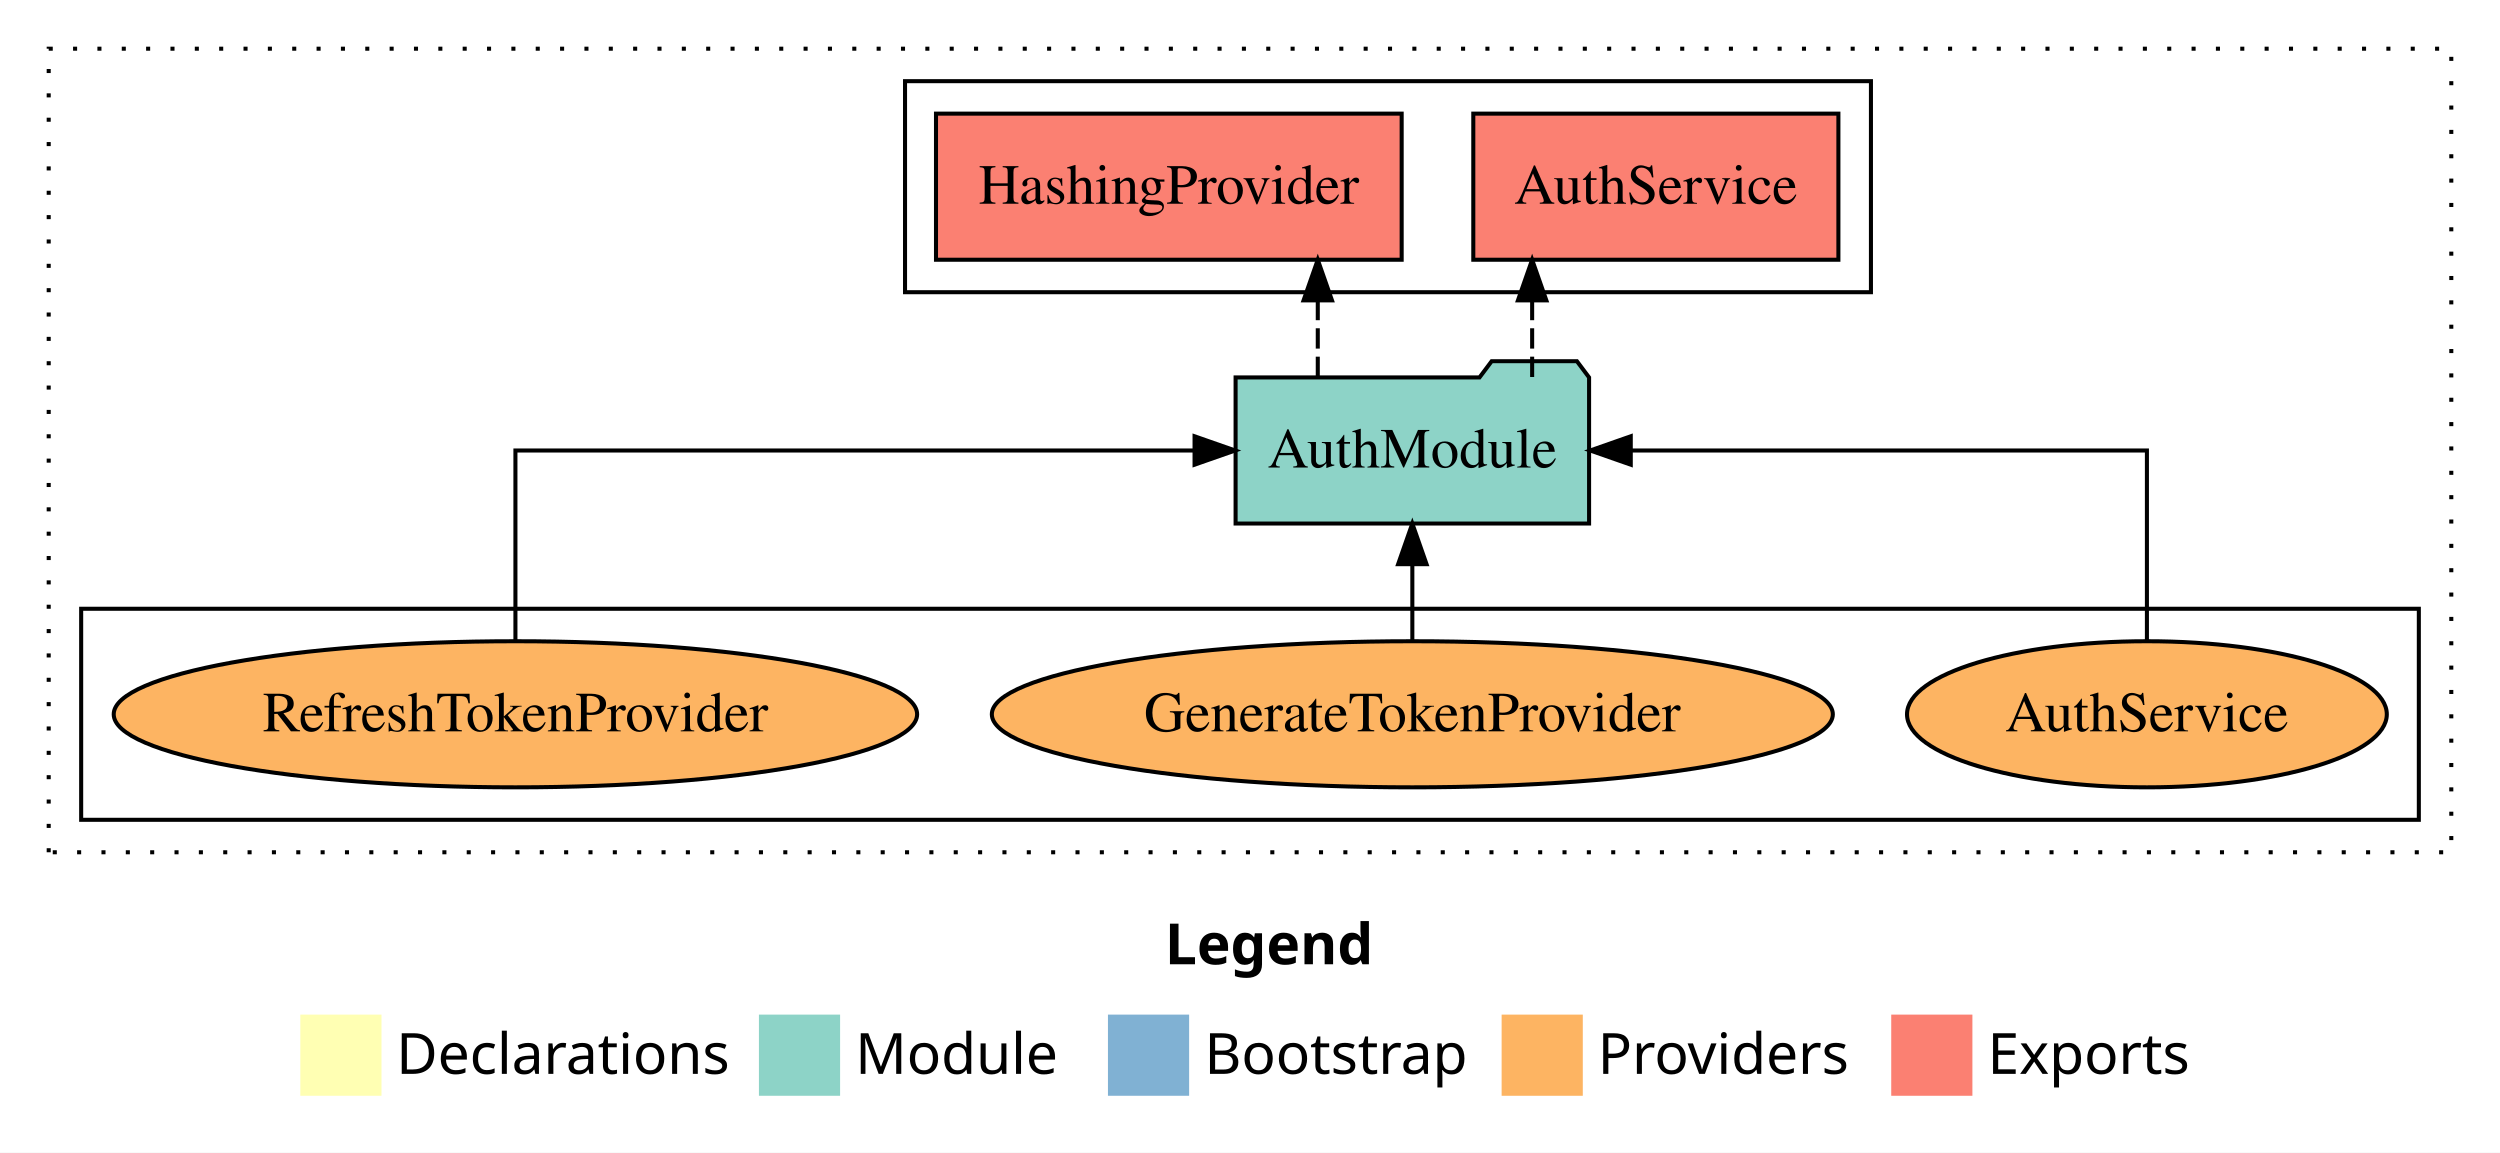
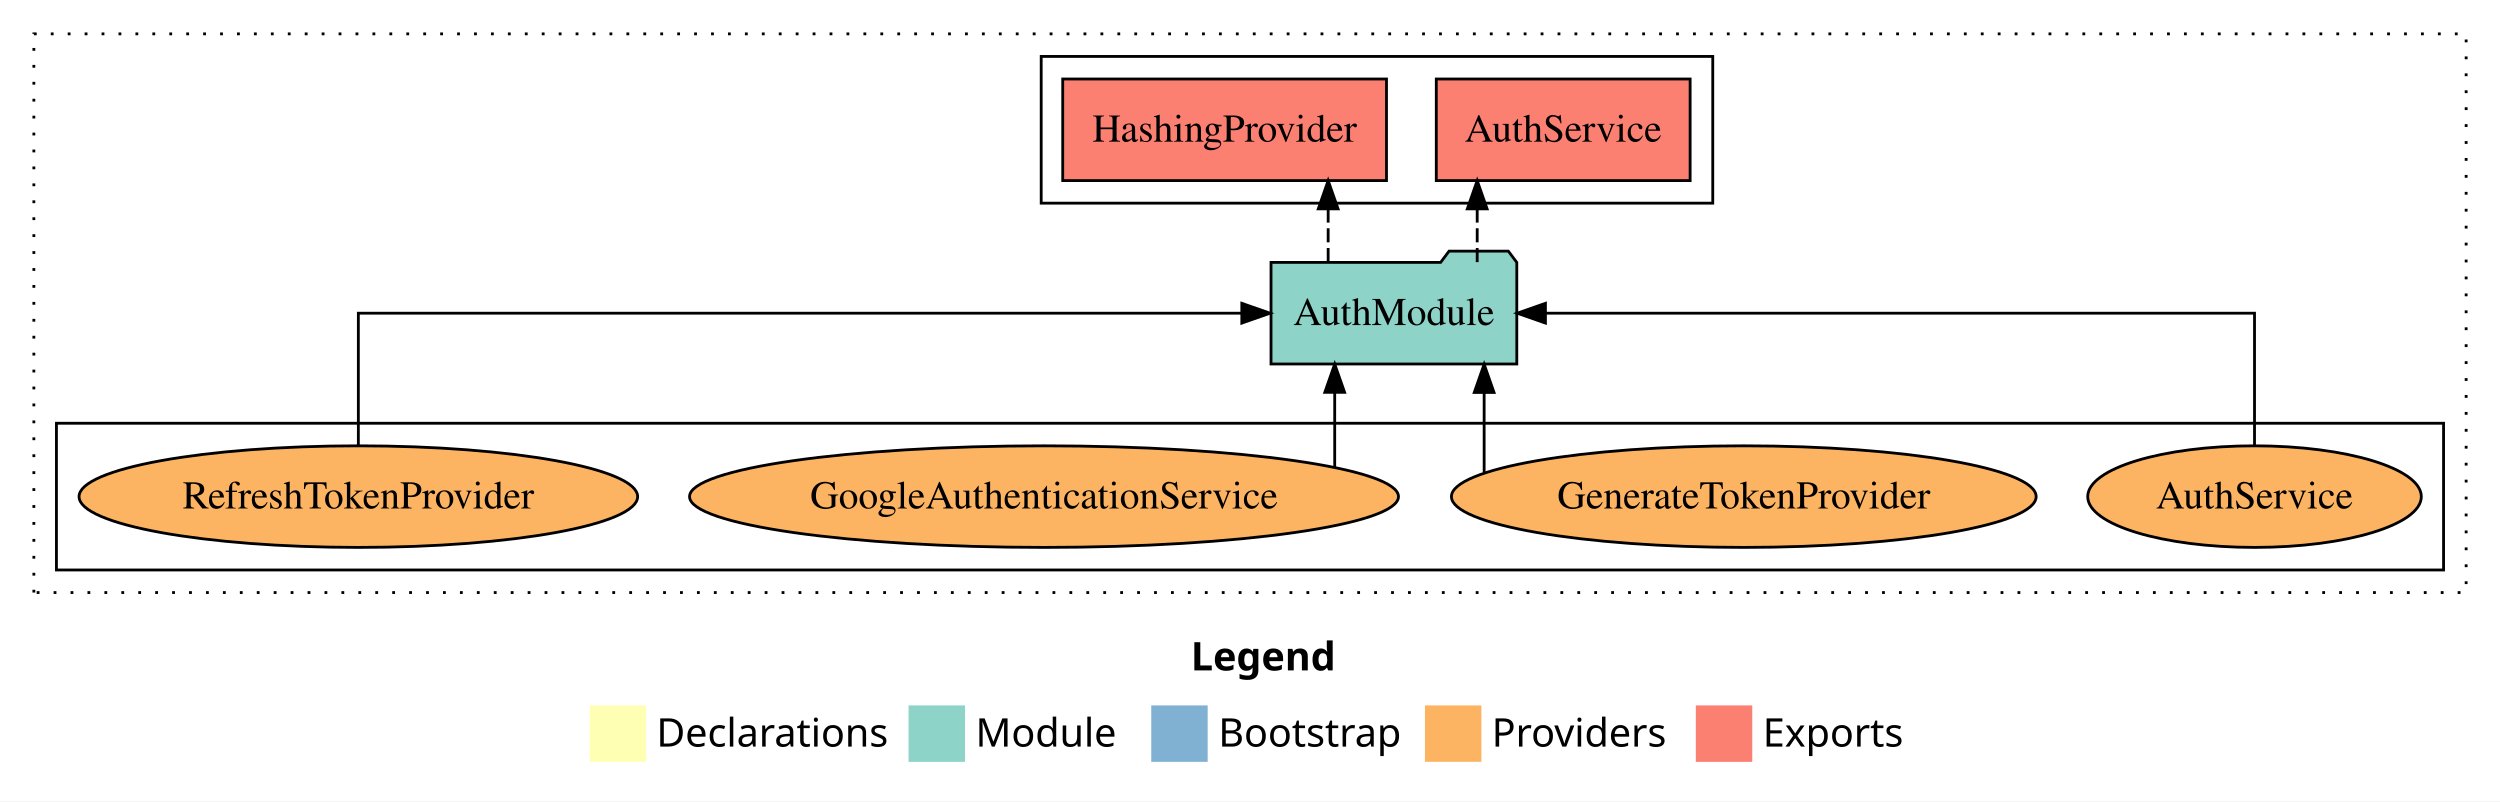
- <svg xmlns="http://www.w3.org/2000/svg" width="616pt" height="284pt" viewBox="0.00 0.00 616.00 284.00">
+ <svg xmlns="http://www.w3.org/2000/svg" width="886pt" height="284pt" viewBox="0.00 0.00 886.00 284.00">
  <g id="graph0" class="graph" transform="scale(1 1) rotate(0) translate(4 280)">
-     <polygon fill="white" stroke="transparent" points="-4,4 -4,-280 612,-280 612,4 -4,4" />
-     <text text-anchor="start" x="283.01" y="-42.4" font-family="Times-12" font-weight="bold" font-size="14.00">Legend</text>
-     <polygon fill="#ffffb3" stroke="transparent" points="70,-10 70,-30 90,-30 90,-10 70,-10" />
-     <text text-anchor="start" x="93.63" y="-15.4" font-family="Times-12" font-size="14.00">  Declarations</text>
-     <polygon fill="#8dd3c7" stroke="transparent" points="183,-10 183,-30 203,-30 203,-10 183,-10" />
-     <text text-anchor="start" x="206.73" y="-15.4" font-family="Times-12" font-size="14.00">  Module</text>
-     <polygon fill="#80b1d3" stroke="transparent" points="269,-10 269,-30 289,-30 289,-10 269,-10" />
-     <text text-anchor="start" x="292.78" y="-15.4" font-family="Times-12" font-size="14.00">  Bootstrap</text>
-     <polygon fill="#fdb462" stroke="transparent" points="366,-10 366,-30 386,-30 386,-10 366,-10" />
-     <text text-anchor="start" x="389.67" y="-15.4" font-family="Times-12" font-size="14.00">  Providers</text>
-     <polygon fill="#fb8072" stroke="transparent" points="462,-10 462,-30 482,-30 482,-10 462,-10" />
-     <text text-anchor="start" x="485.73" y="-15.4" font-family="Times-12" font-size="14.00">  Exports</text>
+     <polygon fill="white" stroke="transparent" points="-4,4 -4,-280 882,-280 882,4 -4,4" />
+     <text text-anchor="start" x="418.01" y="-42.4" font-family="Times-12" font-weight="bold" font-size="14.00">Legend</text>
+     <polygon fill="#ffffb3" stroke="transparent" points="205,-10 205,-30 225,-30 225,-10 205,-10" />
+     <text text-anchor="start" x="228.63" y="-15.4" font-family="Times-12" font-size="14.00">  Declarations</text>
+     <polygon fill="#8dd3c7" stroke="transparent" points="318,-10 318,-30 338,-30 338,-10 318,-10" />
+     <text text-anchor="start" x="341.73" y="-15.4" font-family="Times-12" font-size="14.00">  Module</text>
+     <polygon fill="#80b1d3" stroke="transparent" points="404,-10 404,-30 424,-30 424,-10 404,-10" />
+     <text text-anchor="start" x="427.78" y="-15.4" font-family="Times-12" font-size="14.00">  Bootstrap</text>
+     <polygon fill="#fdb462" stroke="transparent" points="501,-10 501,-30 521,-30 521,-10 501,-10" />
+     <text text-anchor="start" x="524.67" y="-15.4" font-family="Times-12" font-size="14.00">  Providers</text>
+     <polygon fill="#fb8072" stroke="transparent" points="597,-10 597,-30 617,-30 617,-10 597,-10" />
+     <text text-anchor="start" x="620.73" y="-15.4" font-family="Times-12" font-size="14.00">  Exports</text>
    <g id="clust1" class="cluster">
-       <polygon fill="none" stroke="black" stroke-dasharray="1,5" points="8,-70 8,-268 600,-268 600,-70 8,-70" />
+       <polygon fill="none" stroke="black" stroke-dasharray="1,5" points="8,-70 8,-268 870,-268 870,-70 8,-70" />
    </g>
    <g id="clust4" class="cluster">
-       <polygon fill="none" stroke="black" points="219,-208 219,-260 457,-260 457,-208 219,-208" />
+       <polygon fill="none" stroke="black" points="365,-208 365,-260 603,-260 603,-208 365,-208" />
    </g>
    <g id="clust6" class="cluster">
-       <polygon fill="none" stroke="black" points="16,-78 16,-130 592,-130 592,-78 16,-78" />
+       <polygon fill="none" stroke="black" points="16,-78 16,-130 862,-130 862,-78 16,-78" />
    </g>
    <g id="node1" class="node">
-       <polygon fill="#fb8072" stroke="black" points="448.98,-252 359.02,-252 359.02,-216 448.98,-216 448.98,-252" />
-       <text text-anchor="middle" x="404" y="-229.8" font-family="Times,serif" font-size="14.00">AuthService </text>
+       <polygon fill="#fb8072" stroke="black" points="594.98,-252 505.02,-252 505.02,-216 594.98,-216 594.98,-252" />
+       <text text-anchor="middle" x="550" y="-229.8" font-family="Times,serif" font-size="14.00">AuthService </text>
    </g>
    <g id="node2" class="node">
-       <polygon fill="#fb8072" stroke="black" points="341.37,-252 226.63,-252 226.63,-216 341.37,-216 341.37,-252" />
-       <text text-anchor="middle" x="284" y="-229.8" font-family="Times,serif" font-size="14.00">HashingProvider </text>
+       <polygon fill="#fb8072" stroke="black" points="487.37,-252 372.63,-252 372.63,-216 487.37,-216 487.37,-252" />
+       <text text-anchor="middle" x="430" y="-229.8" font-family="Times,serif" font-size="14.00">HashingProvider </text>
    </g>
    <g id="node3" class="node">
-       <polygon fill="#8dd3c7" stroke="black" points="387.55,-187 384.55,-191 363.55,-191 360.55,-187 300.45,-187 300.45,-151 387.55,-151 387.55,-187" />
-       <text text-anchor="middle" x="344" y="-164.8" font-family="Times,serif" font-size="14.00">AuthModule</text>
+       <polygon fill="#8dd3c7" stroke="black" points="533.55,-187 530.55,-191 509.55,-191 506.55,-187 446.45,-187 446.45,-151 533.55,-151 533.55,-187" />
+       <text text-anchor="middle" x="490" y="-164.8" font-family="Times,serif" font-size="14.00">AuthModule</text>
    </g>
    <g id="edge1" class="edge">
-       <path fill="none" stroke="black" stroke-dasharray="5,2" d="M373.52,-187.11C373.52,-187.11 373.52,-205.99 373.52,-205.99" />
-       <polygon fill="black" stroke="black" points="370.02,-205.99 373.52,-215.99 377.02,-205.99 370.02,-205.99" />
+       <path fill="none" stroke="black" stroke-dasharray="5,2" d="M519.52,-187.11C519.52,-187.11 519.52,-205.99 519.52,-205.99" />
+       <polygon fill="black" stroke="black" points="516.02,-205.99 519.52,-215.99 523.02,-205.99 516.02,-205.99" />
    </g>
    <g id="edge2" class="edge">
-       <path fill="none" stroke="black" stroke-dasharray="5,2" d="M320.7,-187.11C320.7,-187.11 320.7,-205.99 320.7,-205.99" />
-       <polygon fill="black" stroke="black" points="317.2,-205.99 320.7,-215.99 324.2,-205.99 317.2,-205.99" />
+       <path fill="none" stroke="black" stroke-dasharray="5,2" d="M466.7,-187.11C466.7,-187.11 466.7,-205.99 466.7,-205.99" />
+       <polygon fill="black" stroke="black" points="463.2,-205.99 466.7,-215.99 470.2,-205.99 463.2,-205.99" />
    </g>
    <g id="node4" class="node">
-       <ellipse fill="#fdb462" stroke="black" cx="525" cy="-104" rx="59.11" ry="18" />
-       <text text-anchor="middle" x="525" y="-99.8" font-family="Times,serif" font-size="14.00">AuthService</text>
+       <ellipse fill="#fdb462" stroke="black" cx="795" cy="-104" rx="59.11" ry="18" />
+       <text text-anchor="middle" x="795" y="-99.8" font-family="Times,serif" font-size="14.00">AuthService</text>
    </g>
    <g id="edge3" class="edge">
-       <path fill="none" stroke="black" d="M525,-122.11C525,-141.34 525,-169 525,-169 525,-169 397.82,-169 397.82,-169" />
-       <polygon fill="black" stroke="black" points="397.82,-165.5 387.82,-169 397.82,-172.5 397.82,-165.5" />
+       <path fill="none" stroke="black" d="M795,-122.11C795,-141.34 795,-169 795,-169 795,-169 543.7,-169 543.7,-169" />
+       <polygon fill="black" stroke="black" points="543.7,-165.5 533.7,-169 543.7,-172.5 543.7,-165.5" />
    </g>
    <g id="node5" class="node">
-       <ellipse fill="#fdb462" stroke="black" cx="344" cy="-104" rx="103.61" ry="18" />
-       <text text-anchor="middle" x="344" y="-99.8" font-family="Times,serif" font-size="14.00">GenerateTokenProvider</text>
+       <ellipse fill="#fdb462" stroke="black" cx="614" cy="-104" rx="103.61" ry="18" />
+       <text text-anchor="middle" x="614" y="-99.8" font-family="Times,serif" font-size="14.00">GenerateTokenProvider</text>
    </g>
    <g id="edge4" class="edge">
-       <path fill="none" stroke="black" d="M344,-122.11C344,-122.11 344,-140.99 344,-140.99" />
-       <polygon fill="black" stroke="black" points="340.5,-140.99 344,-150.99 347.5,-140.99 340.5,-140.99" />
+       <path fill="none" stroke="black" d="M521.98,-112.5C521.98,-112.5 521.98,-140.91 521.98,-140.91" />
+       <polygon fill="black" stroke="black" points="518.48,-140.91 521.98,-150.91 525.48,-140.91 518.48,-140.91" />
    </g>
    <g id="node6" class="node">
+       <ellipse fill="#fdb462" stroke="black" cx="366" cy="-104" rx="125.62" ry="18" />
+       <text text-anchor="middle" x="366" y="-99.8" font-family="Times,serif" font-size="14.00">GoogleAuthenticationService</text>
+     </g>
+     <g id="edge5" class="edge">
+       <path fill="none" stroke="black" d="M469.02,-114.44C469.02,-114.44 469.02,-140.97 469.02,-140.97" />
+       <polygon fill="black" stroke="black" points="465.52,-140.97 469.02,-150.97 472.52,-140.97 465.52,-140.97" />
+     </g>
+     <g id="node7" class="node">
      <ellipse fill="#fdb462" stroke="black" cx="123" cy="-104" rx="98.98" ry="18" />
      <text text-anchor="middle" x="123" y="-99.8" font-family="Times,serif" font-size="14.00">RefreshTokenProvider</text>
    </g>
-     <g id="edge5" class="edge">
-       <path fill="none" stroke="black" d="M123,-122.11C123,-141.34 123,-169 123,-169 123,-169 290.34,-169 290.34,-169" />
-       <polygon fill="black" stroke="black" points="290.34,-172.5 300.34,-169 290.34,-165.5 290.34,-172.5" />
+     <g id="edge6" class="edge">
+       <path fill="none" stroke="black" d="M123,-122.11C123,-141.34 123,-169 123,-169 123,-169 436.1,-169 436.1,-169" />
+       <polygon fill="black" stroke="black" points="436.1,-172.5 446.1,-169 436.1,-165.5 436.1,-172.5" />
    </g>
  </g>
</svg>
